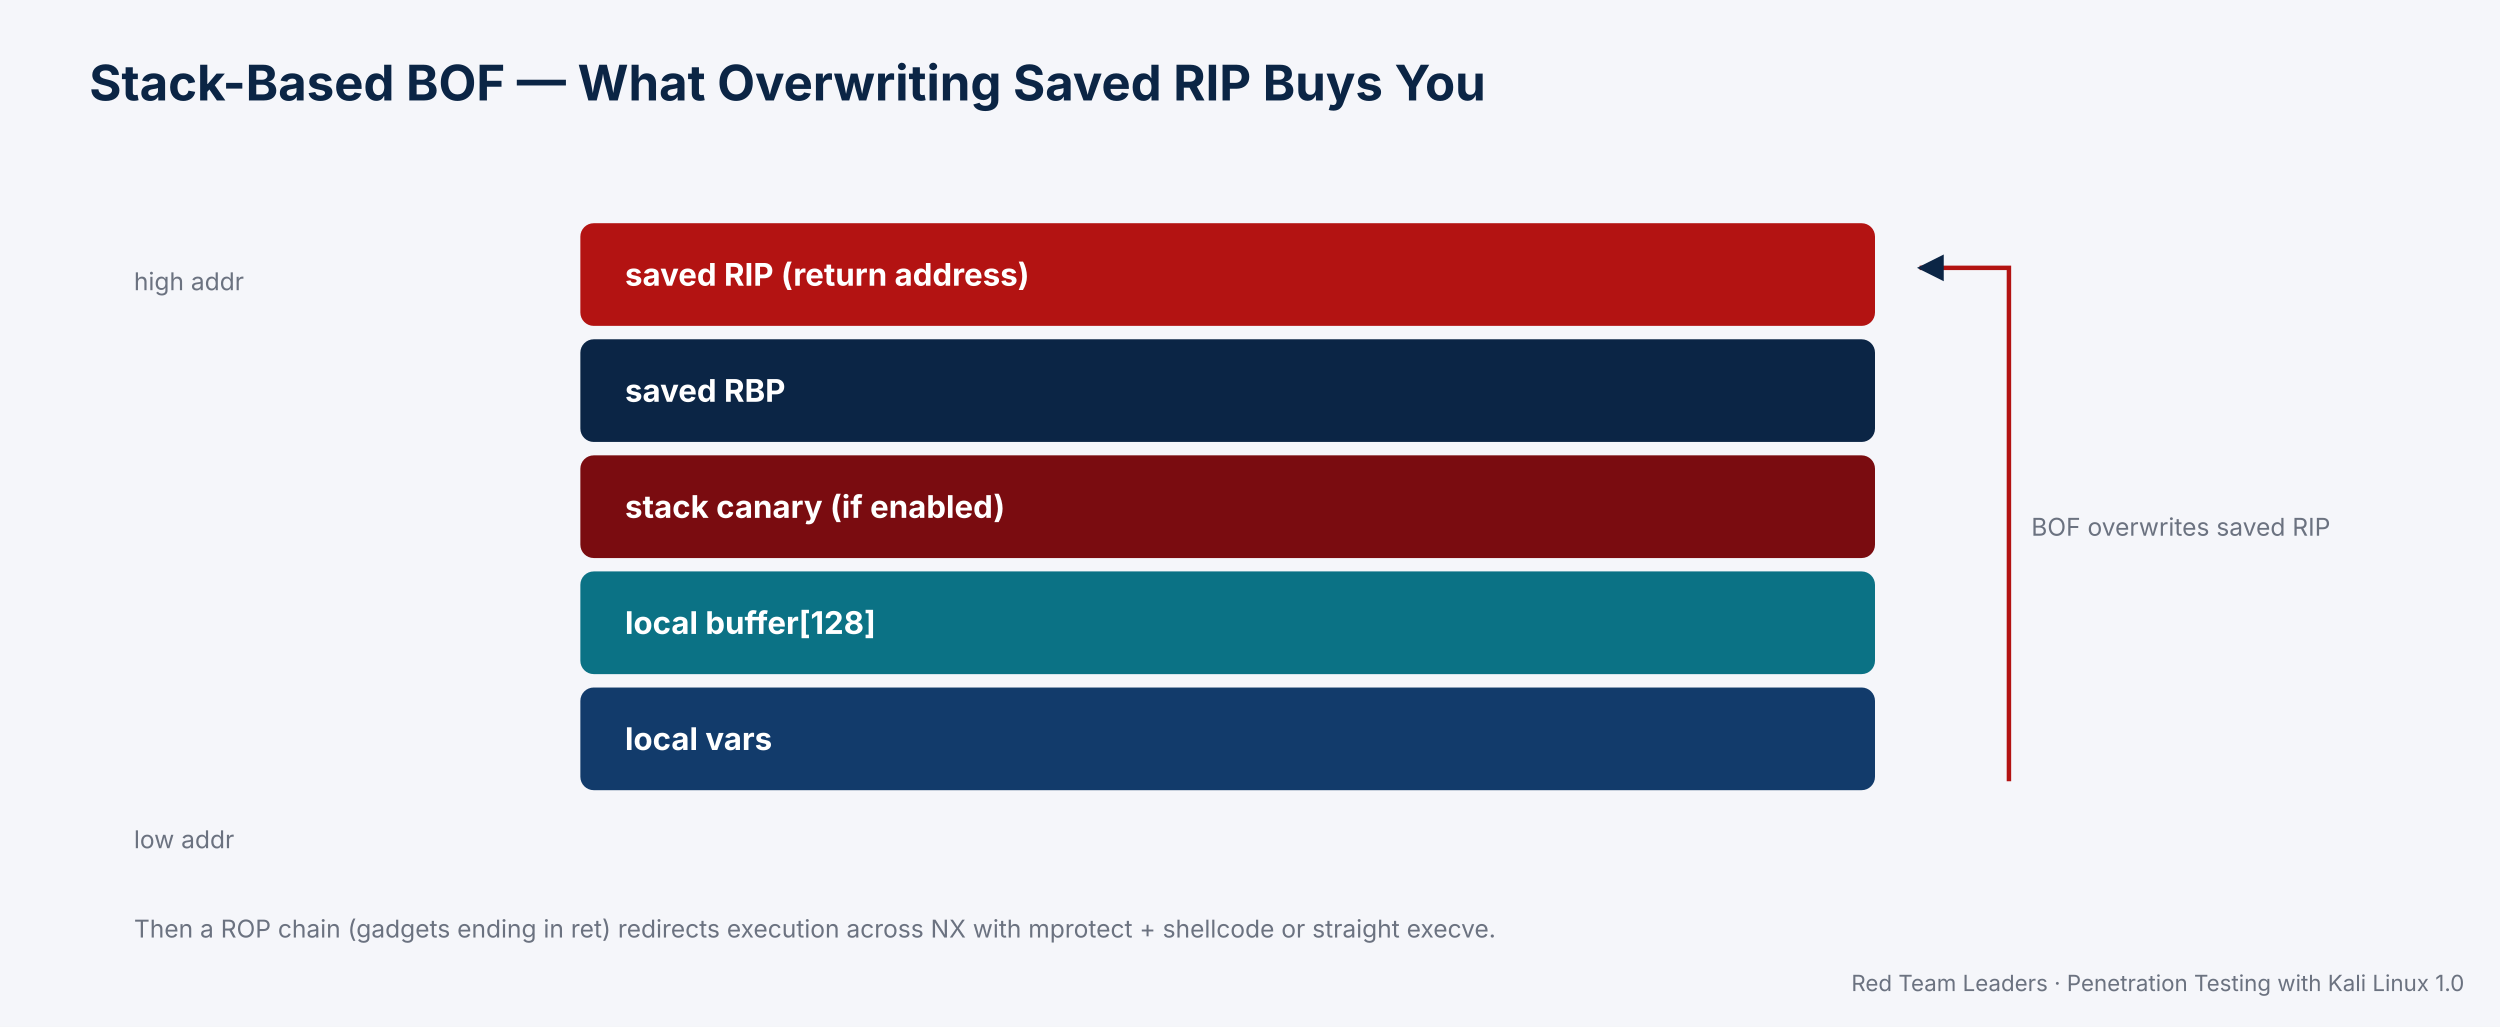
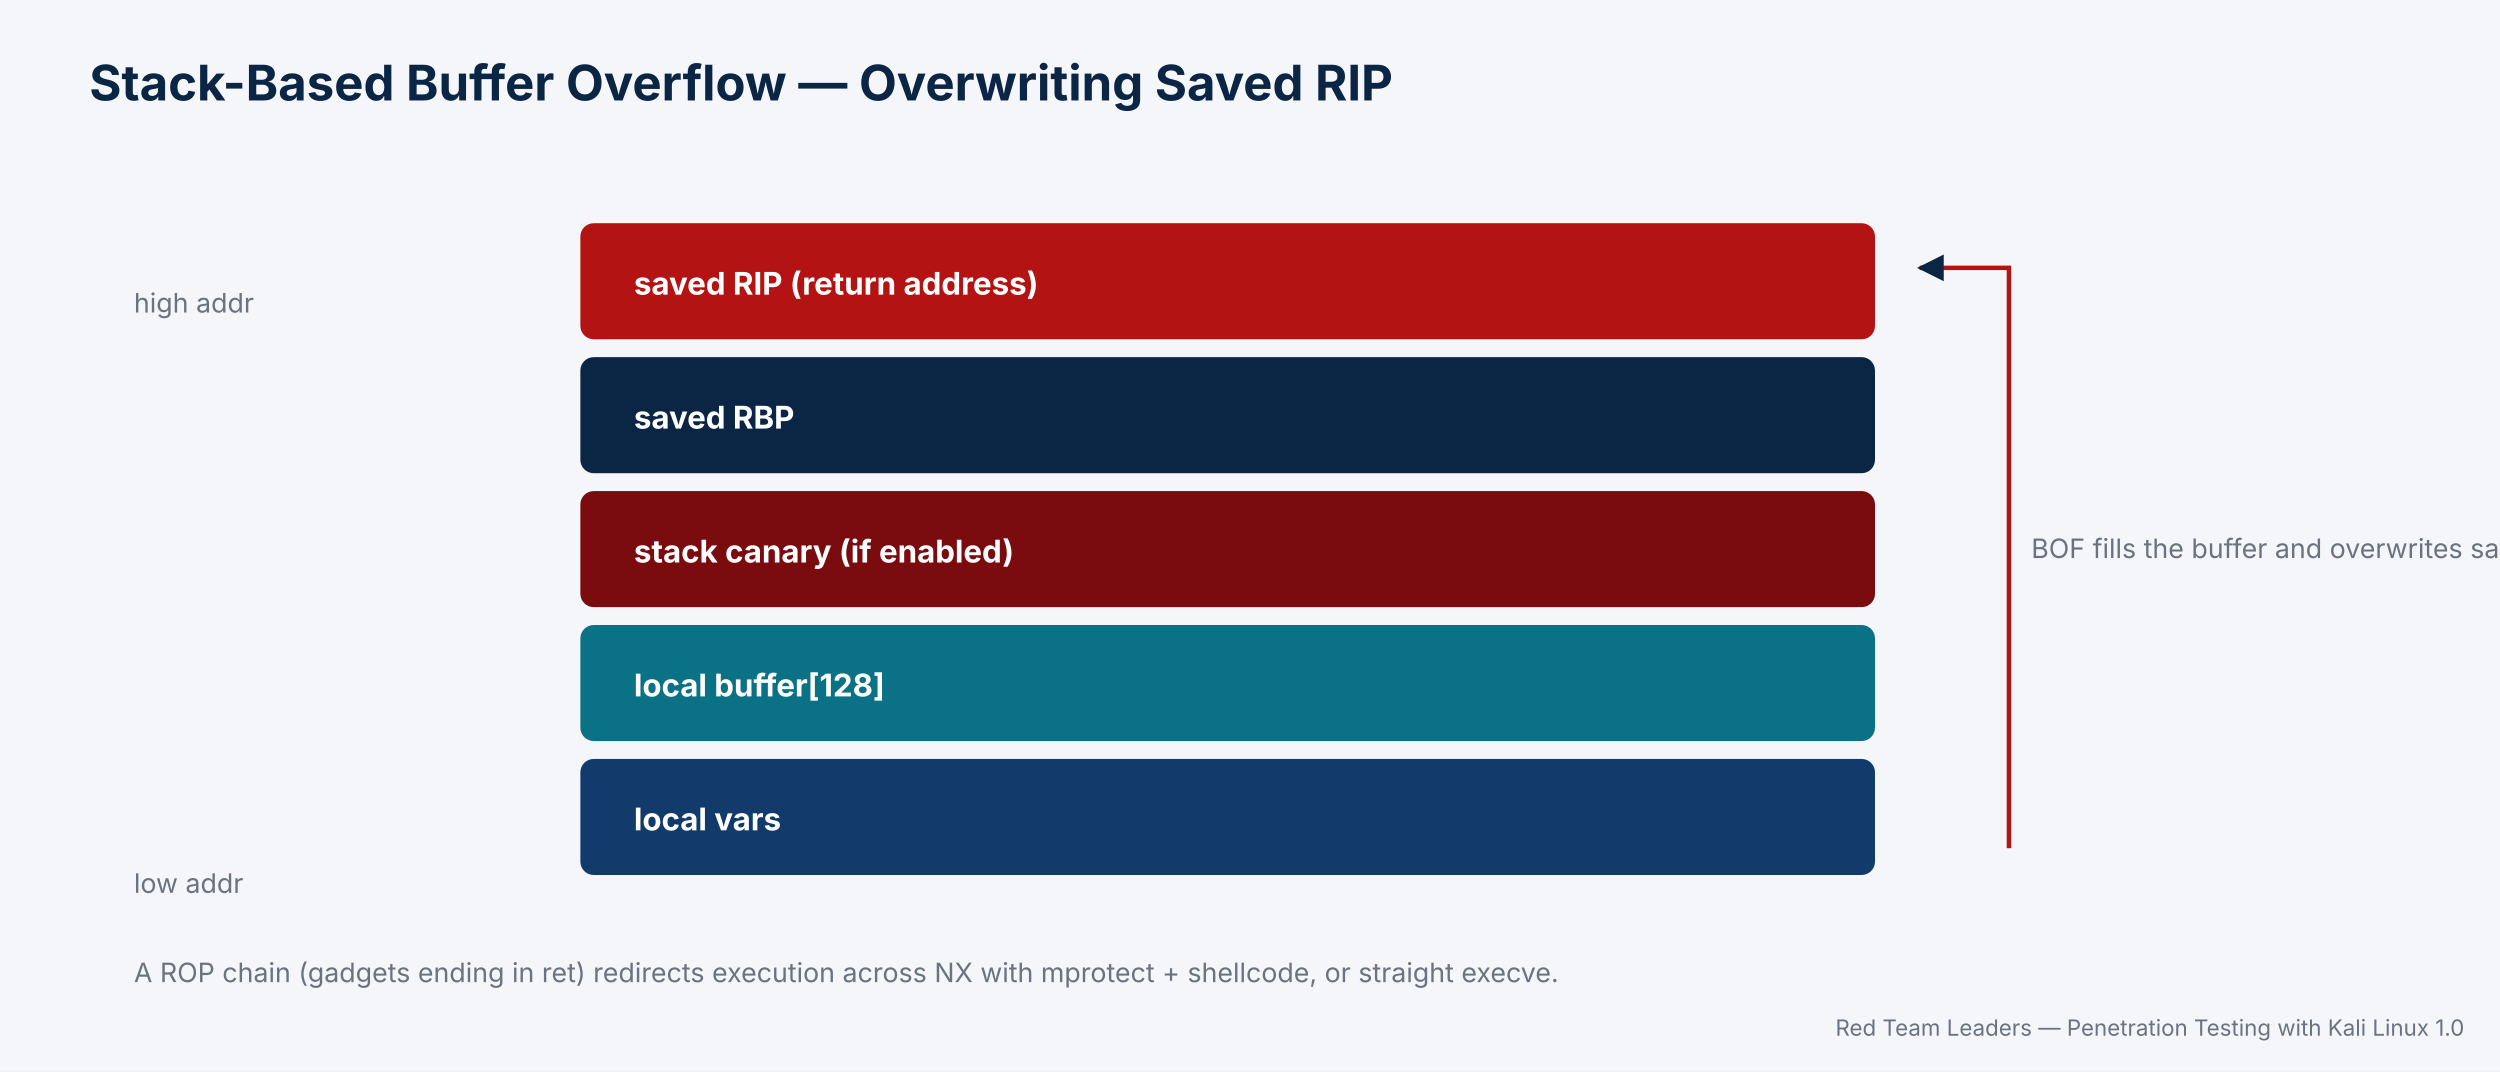
- <svg xmlns="http://www.w3.org/2000/svg" viewBox="0 0 1120 460" width="1120" height="460">
+ <svg xmlns="http://www.w3.org/2000/svg" viewBox="0 0 1120 480" width="1120" height="480">
  <style>
  .bg { fill: #F5F6FA; }
  .box { fill: #FFFFFF; stroke: #0B2545; stroke-width: 2; }
  .box-accent { fill: #0B2545; stroke: none; }
  .box-warn { fill: #B31312; stroke: none; }
  .box-safe { fill: #0B7285; stroke: none; }
-   .title { fill: #0B2545; font: 700 22px 'Inter', 'Segoe UI', Arial, sans-serif; }
-   .label { fill: #0B2545; font: 600 14px 'Inter', 'Segoe UI', Arial, sans-serif; }
-   .label-w { fill: #FFFFFF; font: 700 14px 'Inter', 'Segoe UI', Arial, sans-serif; }
-   .small { fill: #6B7280; font: 400 11px 'Inter', 'Segoe UI', Arial, sans-serif; }
+   .box-amber { fill: #D97706; stroke: none; }
+   .title { fill: #0B2545; font: 700 22px 'Inter','Segoe UI',Arial,sans-serif; }
+   .label { fill: #0B2545; font: 600 14px 'Inter','Segoe UI',Arial,sans-serif; }
+   .label-w { fill: #FFFFFF; font: 700 14px 'Inter','Segoe UI',Arial,sans-serif; }
+   .label-sm { fill: #FFFFFF; font: 700 12px 'Inter','Segoe UI',Arial,sans-serif; }
+   .small { fill: #6B7280; font: 400 12px 'Inter','Segoe UI',Arial,sans-serif; }
+   .small-w { fill: #E5E7EB; font: 400 11px 'Inter','Segoe UI',Arial,sans-serif; }
  .arrow { fill: none; stroke: #0B2545; stroke-width: 2; marker-end: url(#a); }
-   .footer { fill: #6B7280; font: 400 10px 'Inter', Arial, sans-serif; }
+   .footer { fill: #6B7280; font: 400 10px 'Inter',Arial,sans-serif; }
</style>
  <defs>
    <marker id="a" viewBox="0 0 10 10" refX="9" refY="5" markerWidth="6" markerHeight="6" orient="auto-start-reverse">
      <path d="M0,0 L10,5 L0,10 z" fill="#0B2545" />
    </marker>
  </defs>
-   <rect class="bg" width="1120" height="460" />
-   <text class="title" x="40" y="45">Stack-Based BOF — What Overwriting Saved RIP Buys You</text>
-   <rect x="260" y="100" width="580" height="46" rx="6" fill="#B31312" />
-   <text class="label-w" x="280" y="128" text-anchor="start">saved RIP (return address)</text>
-   <rect x="260" y="152" width="580" height="46" rx="6" fill="#0B2545" />
-   <text class="label-w" x="280" y="180" text-anchor="start">saved RBP</text>
-   <rect x="260" y="204" width="580" height="46" rx="6" fill="#7A0C10" />
-   <text class="label-w" x="280" y="232" text-anchor="start">stack canary (if enabled)</text>
-   <rect x="260" y="256" width="580" height="46" rx="6" fill="#0B7285" />
-   <text class="label-w" x="280" y="284" text-anchor="start">local buffer[128]</text>
-   <rect x="260" y="308" width="580" height="46" rx="6" fill="#123B6B" />
-   <text class="label-w" x="280" y="336" text-anchor="start">local vars</text>
-   <text class="small" x="60" y="130" text-anchor="start">high addr</text>
-   <text class="small" x="60" y="380" text-anchor="start">low addr</text>
-   <path d="M900 350 L900 120 L860 120" fill="none" stroke="#B31312" stroke-width="2" marker-end="url(#a)" />
-   <text class="small" x="910" y="240" text-anchor="start">BOF overwrites saved RIP</text>
-   <text class="small" x="60" y="420" text-anchor="start">Then a ROP chain (gadgets ending in ret) redirects execution across NX with mprotect + shellcode or straight execve.</text>
-   <text class="footer" x="1104" y="444" text-anchor="end">Red Team Leaders · Penetration Testing with Kali Linux 1.0</text>
+   <rect class="bg" width="1120" height="480" />
+   <text class="title" x="40" y="45">Stack-Based Buffer Overflow — Overwriting Saved RIP</text>
+   <rect x="260" y="100" width="580" height="52" rx="6" fill="#B31312" />
+   <text class="label-w" x="284" y="132" text-anchor="start">saved RIP (return address)</text>
+   <rect x="260" y="160" width="580" height="52" rx="6" fill="#0B2545" />
+   <text class="label-w" x="284" y="192" text-anchor="start">saved RBP</text>
+   <rect x="260" y="220" width="580" height="52" rx="6" fill="#7A0C10" />
+   <text class="label-w" x="284" y="252" text-anchor="start">stack canary (if enabled)</text>
+   <rect x="260" y="280" width="580" height="52" rx="6" fill="#0B7285" />
+   <text class="label-w" x="284" y="312" text-anchor="start">local buffer[128]</text>
+   <rect x="260" y="340" width="580" height="52" rx="6" fill="#123B6B" />
+   <text class="label-w" x="284" y="372" text-anchor="start">local vars</text>
+   <text class="small" x="60" y="140" text-anchor="start">high addr</text>
+   <text class="small" x="60" y="400" text-anchor="start">low addr</text>
+   <path d="M900 380 L900 120 L860 120" fill="none" stroke="#B31312" stroke-width="2" marker-end="url(#a)" />
+   <text class="small" x="910" y="250" text-anchor="start">BOF fills the buffer and overwrites saved RIP</text>
+   <text class="small" x="60" y="440" text-anchor="start">A ROP chain (gadgets ending in ret) redirects execution across NX with mprotect + shellcode, or straight execve.</text>
+   <text class="footer" x="1104" y="464" text-anchor="end">Red Team Leaders — Penetration Testing with Kali Linux 1.0</text>
</svg>
